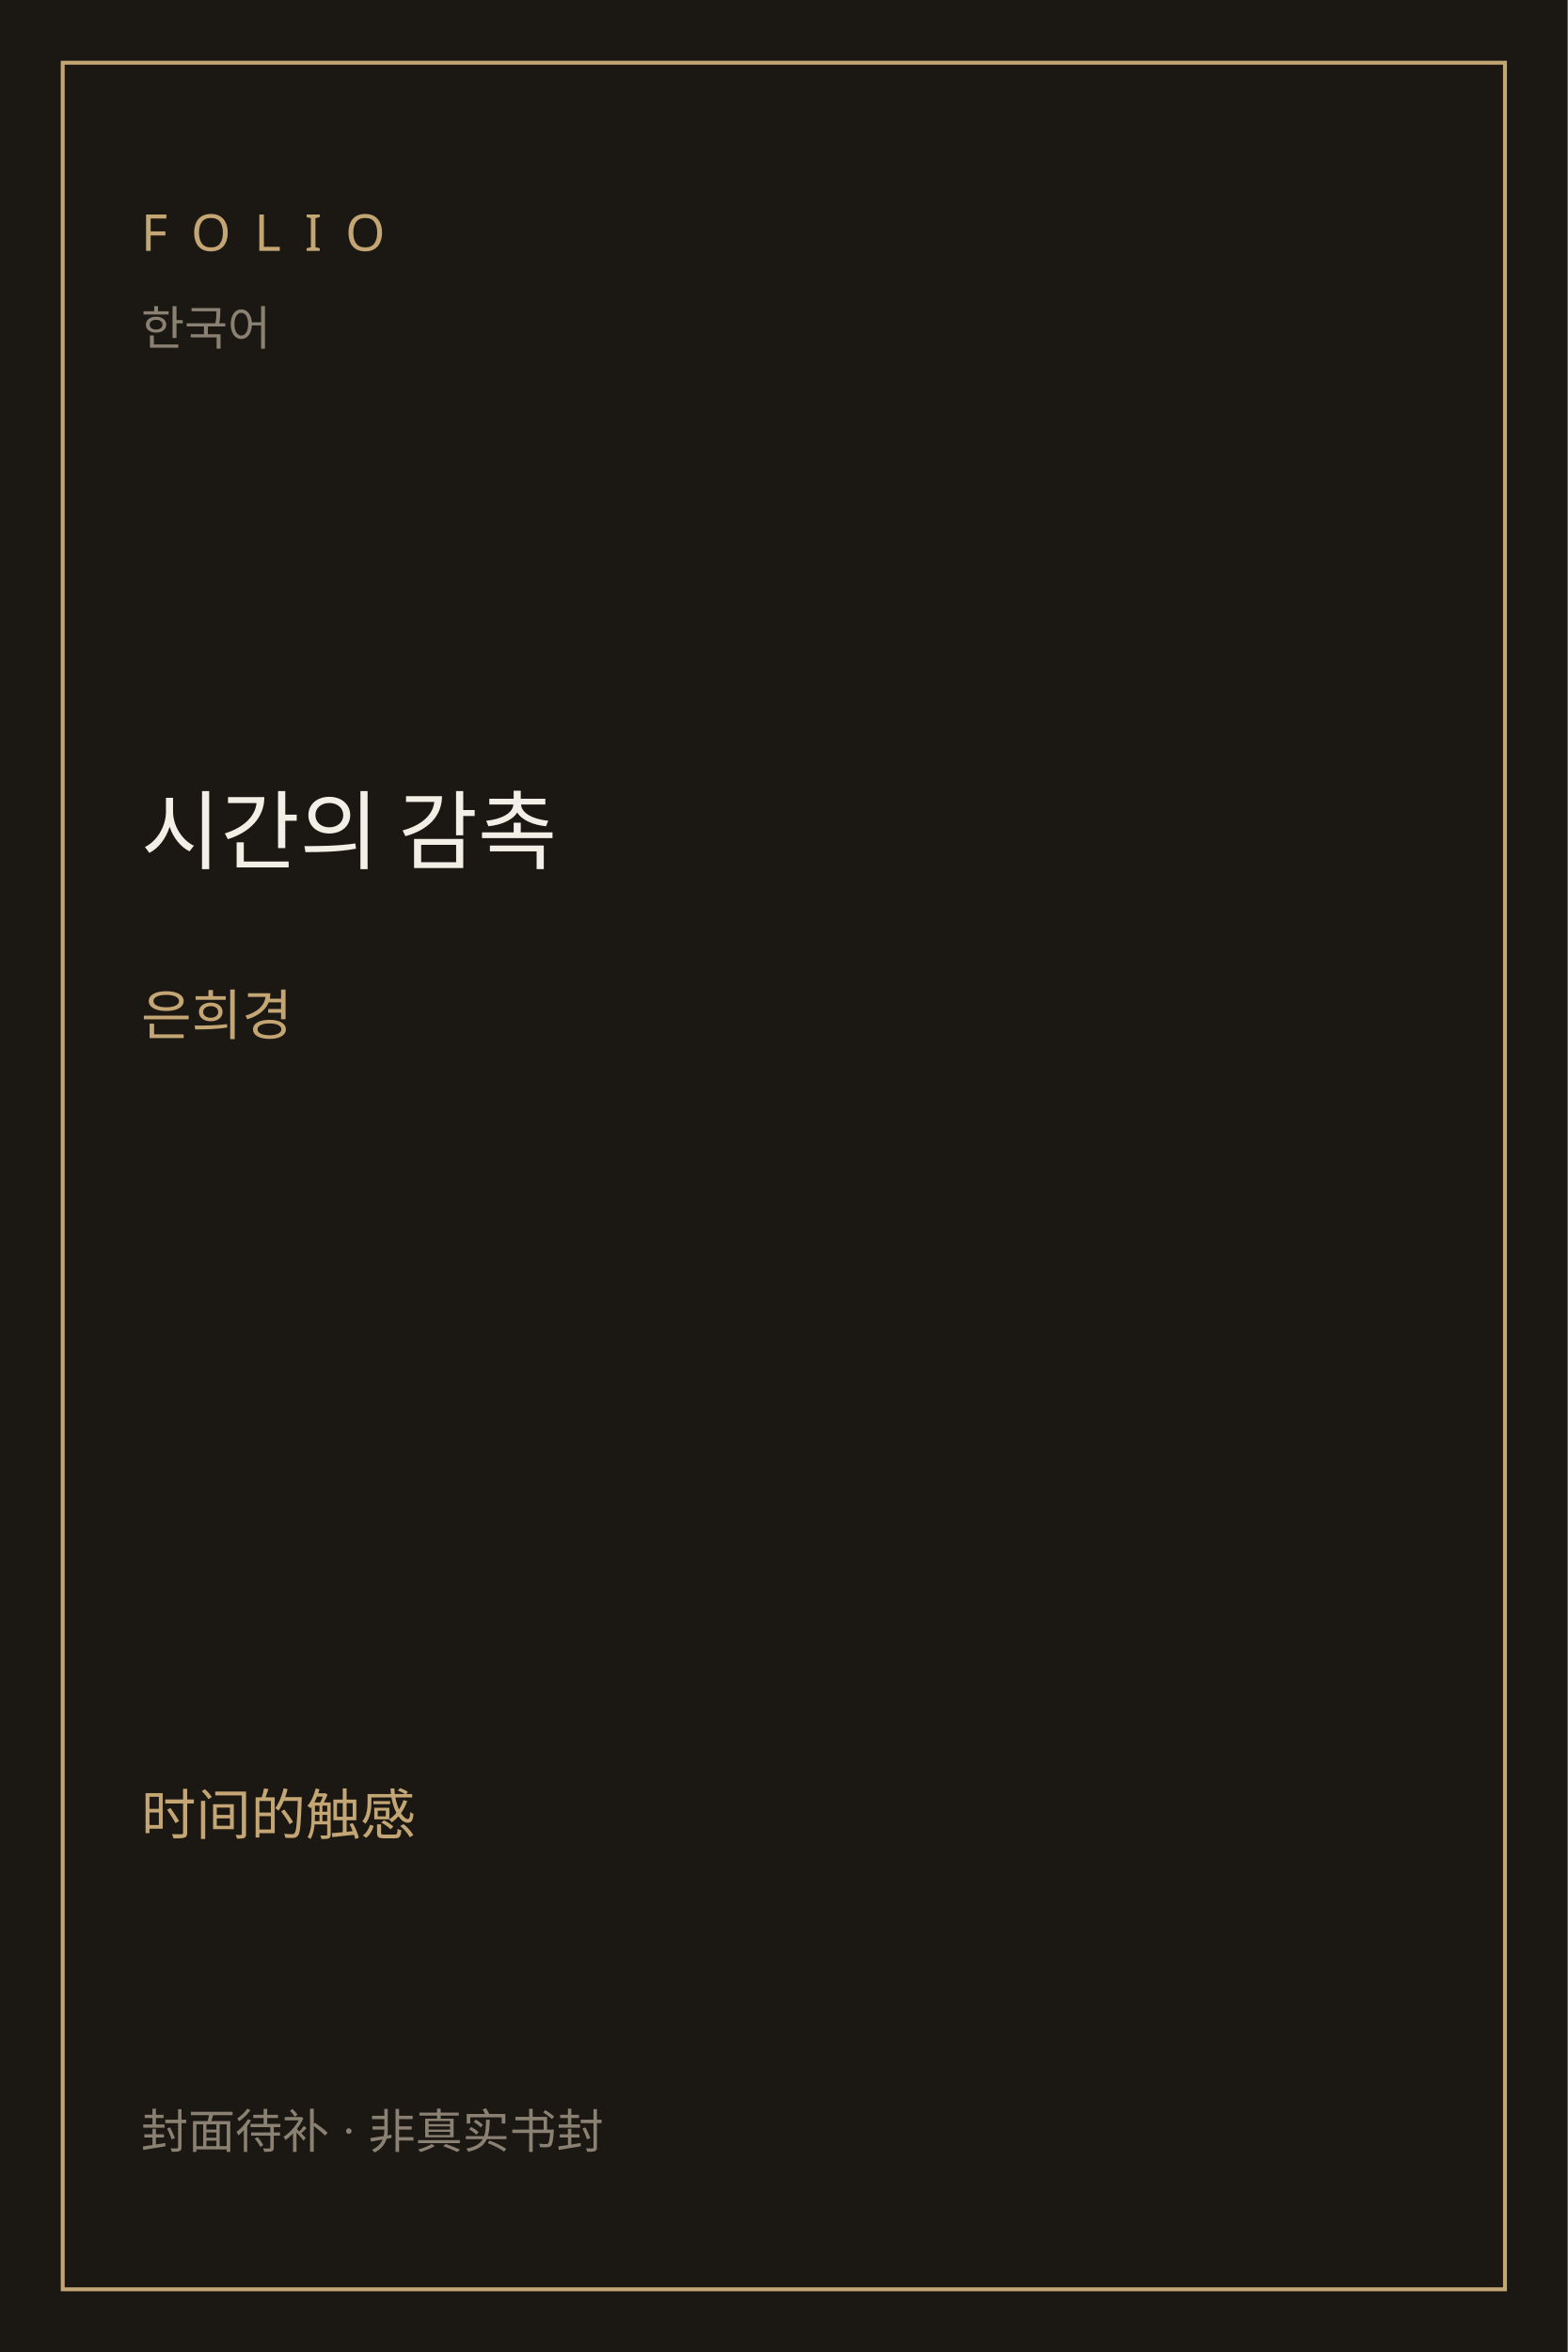
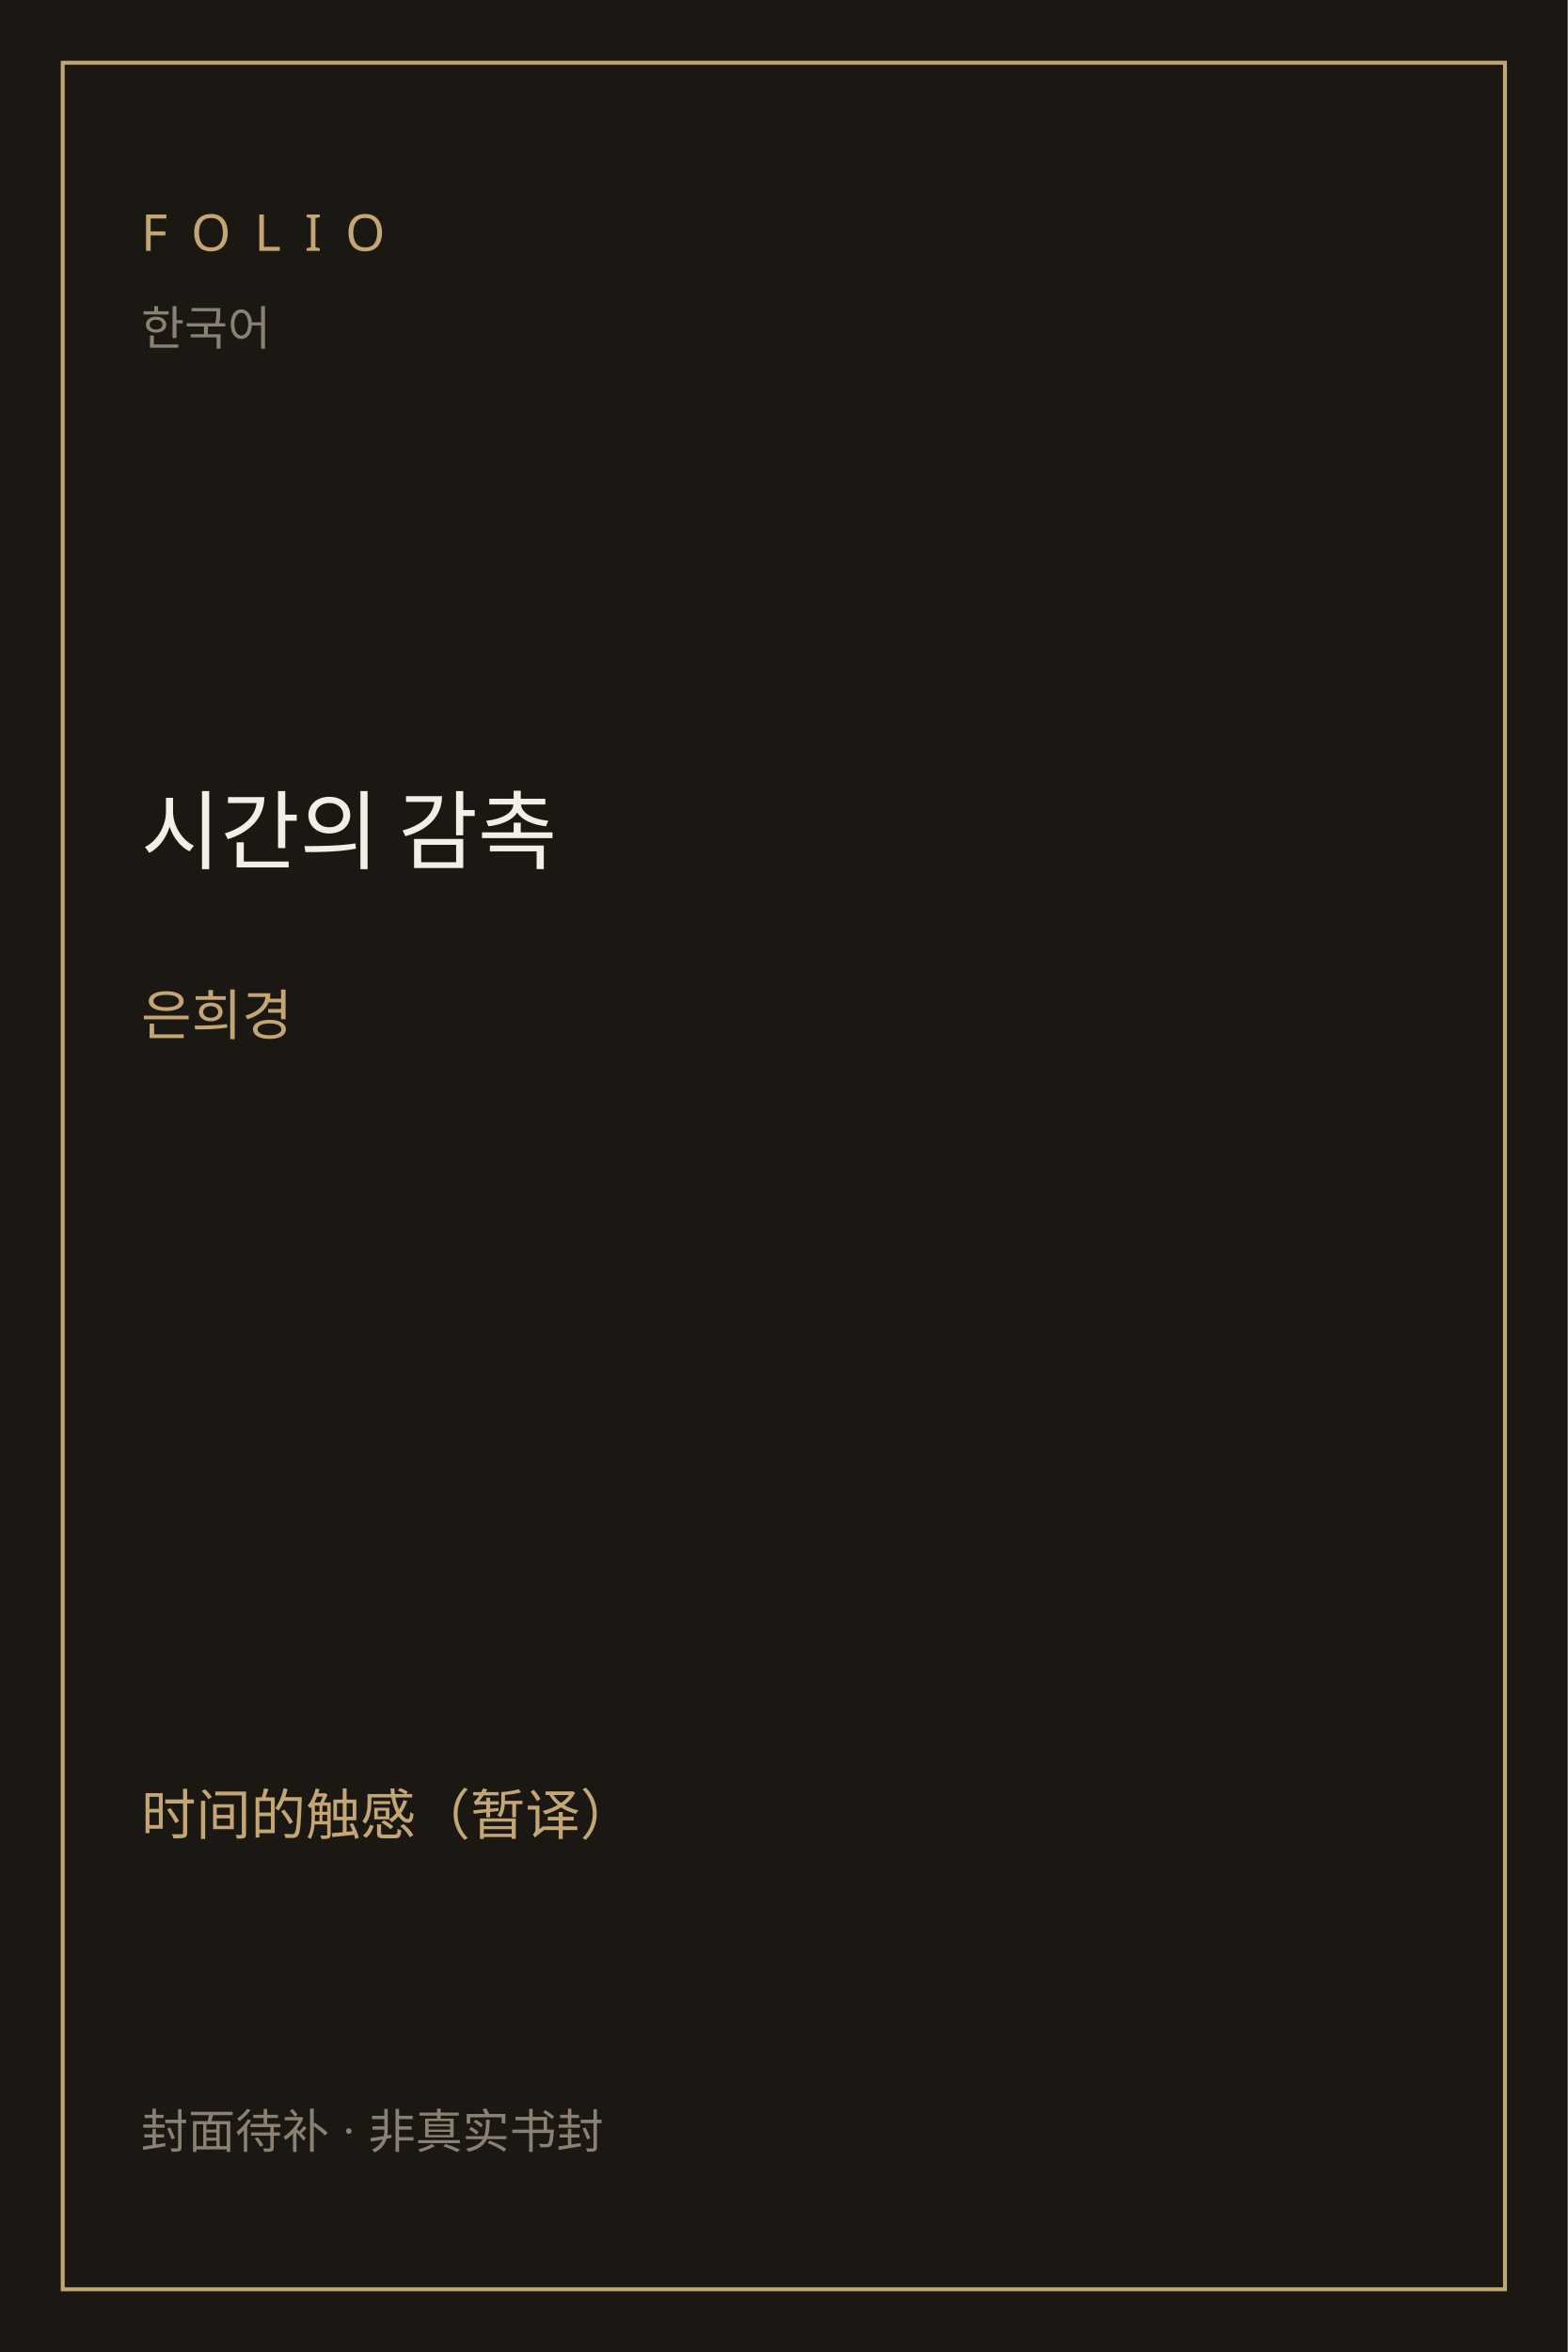
<svg xmlns="http://www.w3.org/2000/svg" viewBox="0 0 400 600" role="img" aria-label="시간의 감촉 封面待补">
  <rect width="400" height="600" fill="#1b1712" />
  <rect x="16" y="16" width="368" height="568" fill="none" stroke="#c4a574" stroke-width="1" />
  <text x="36" y="64" fill="#c4a574" font-size="13" font-family="Avenir Next, sans-serif" letter-spacing="6">FOLIO</text>
  <text x="36" y="88" fill="#8a8173" font-size="12" font-family="sans-serif">한국어</text>
  <text x="36" y="220" fill="#f4efe6" font-size="22" font-family="Palatino, serif">시간의 감촉</text>
  <text x="36" y="264" fill="#c4a574" font-size="14" font-family="Palatino, serif">은희경</text>
-   <text x="36" y="468" fill="#c4a574" font-size="14" font-family="Songti SC, serif">时间的触感</text>
+   <text x="36" y="468" fill="#c4a574" font-size="14" font-family="Songti SC, serif">时间的触感（暂译）</text>
  <text x="36" y="548" fill="#8a8173" font-size="12">封面待补 · 非真实书封</text>
</svg>
